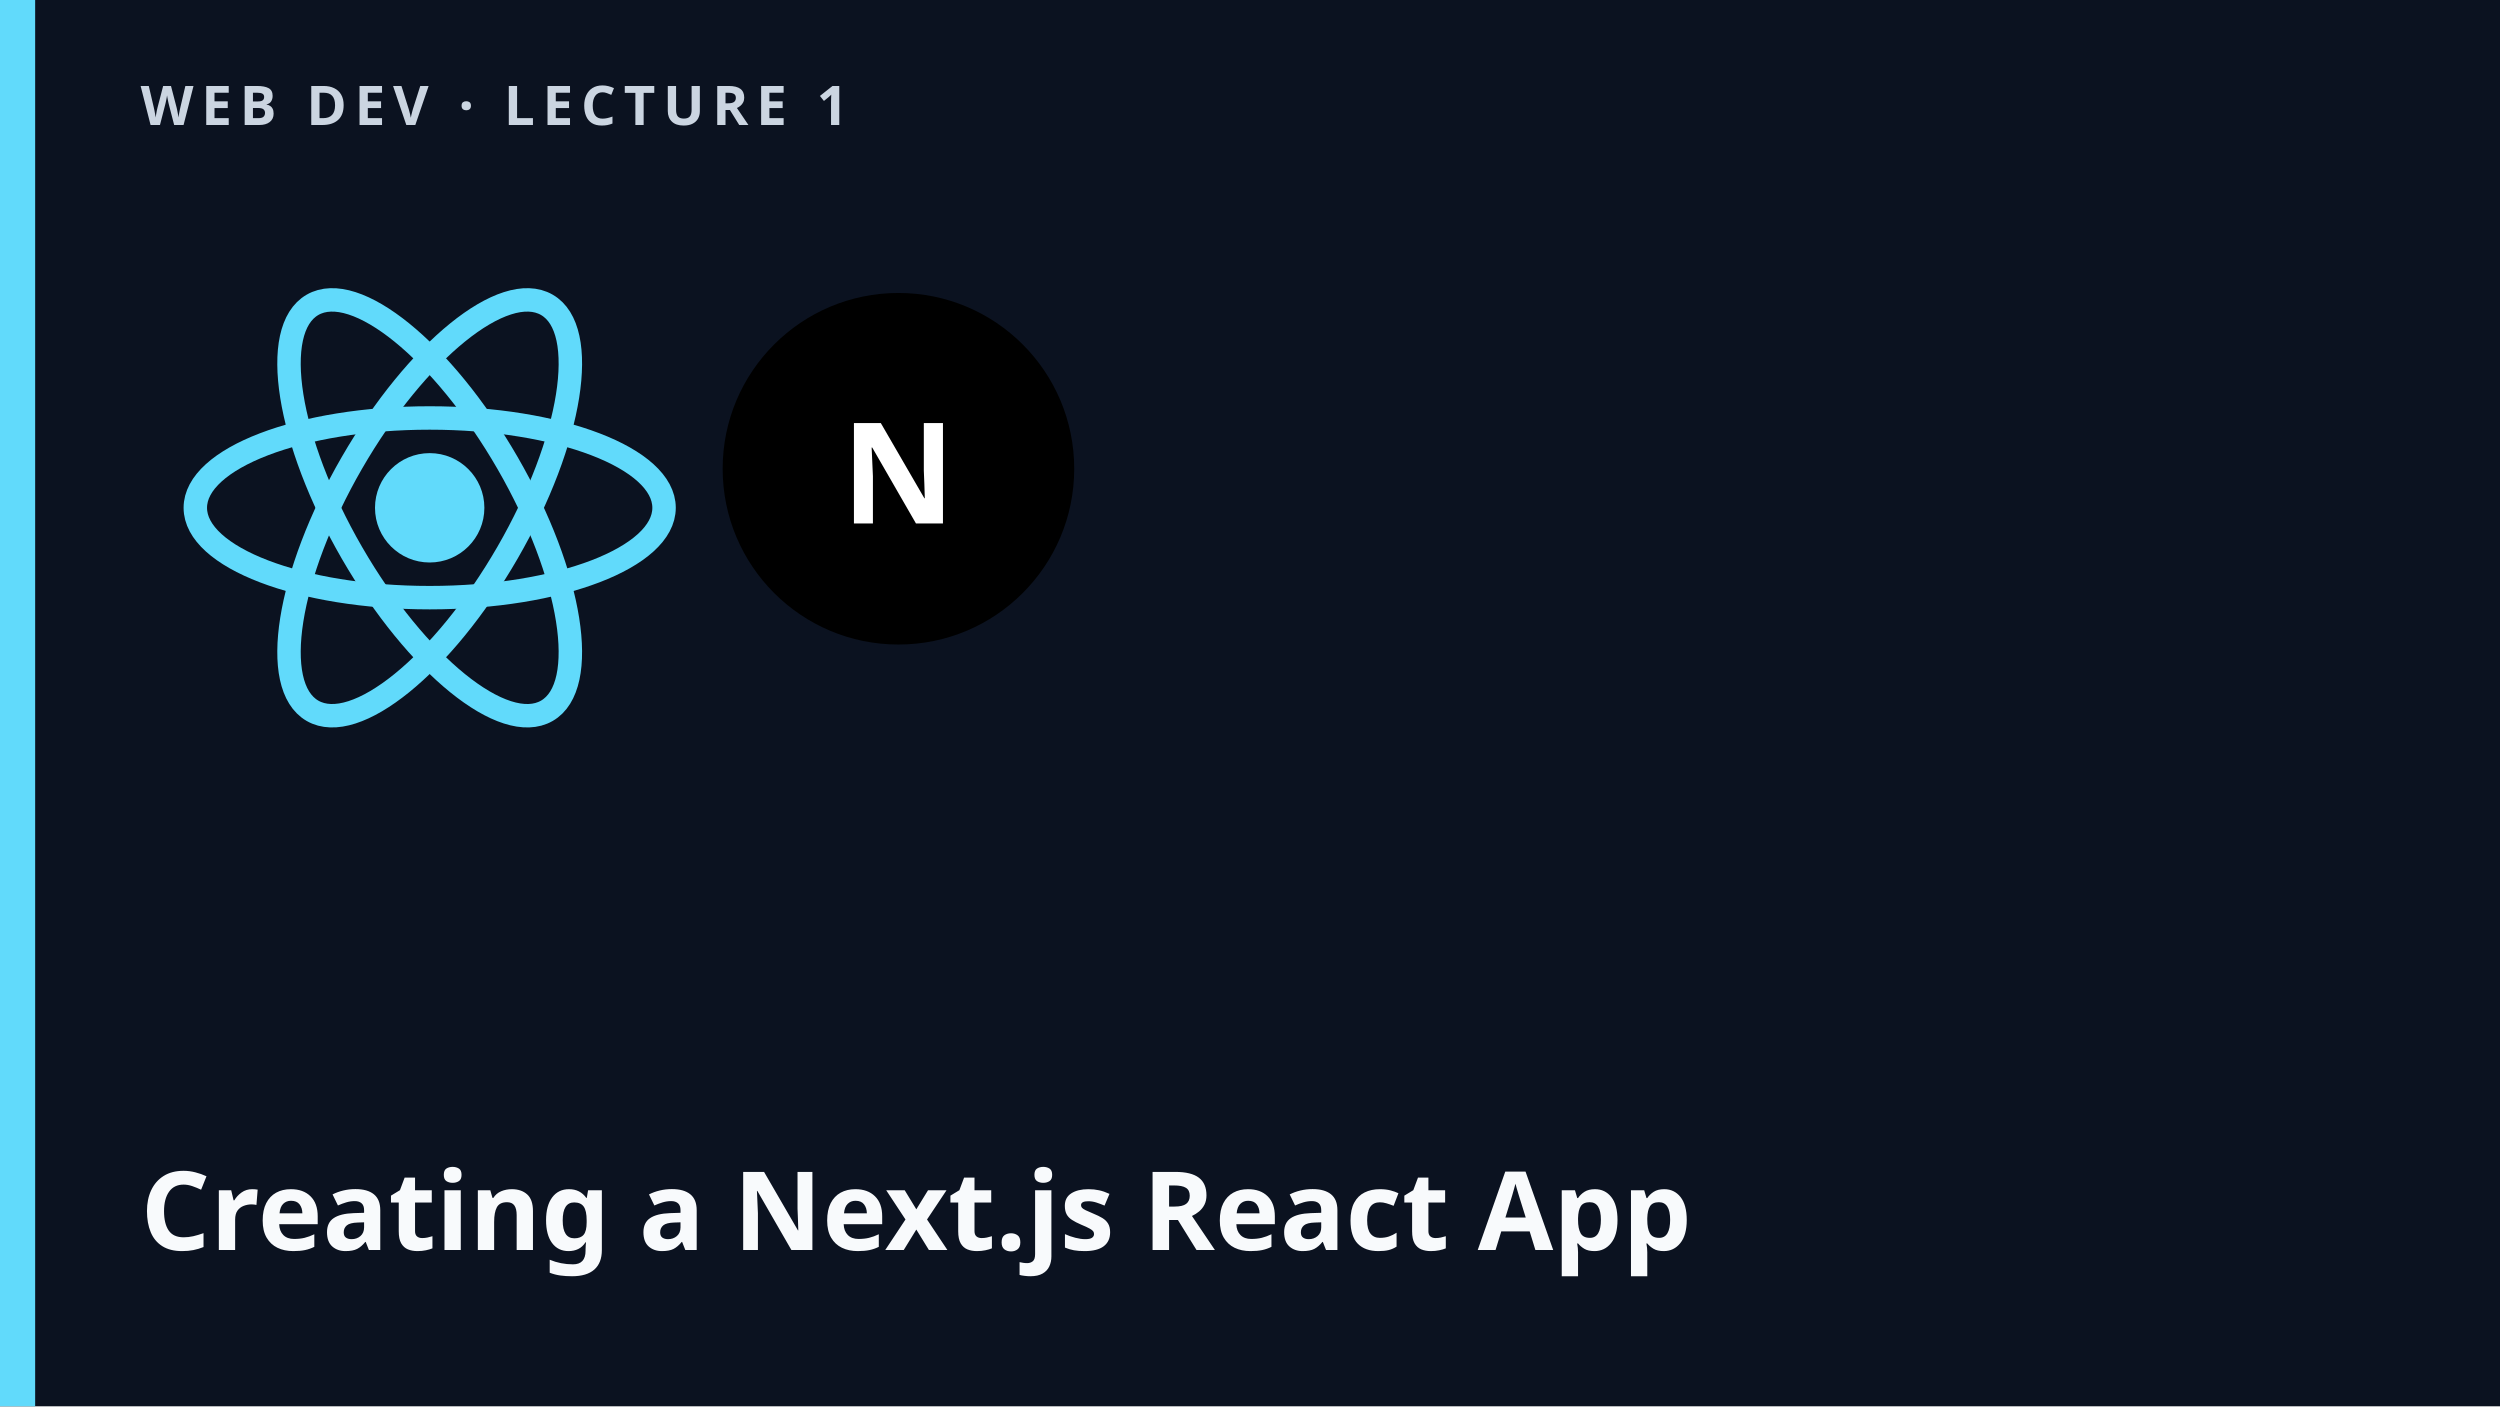
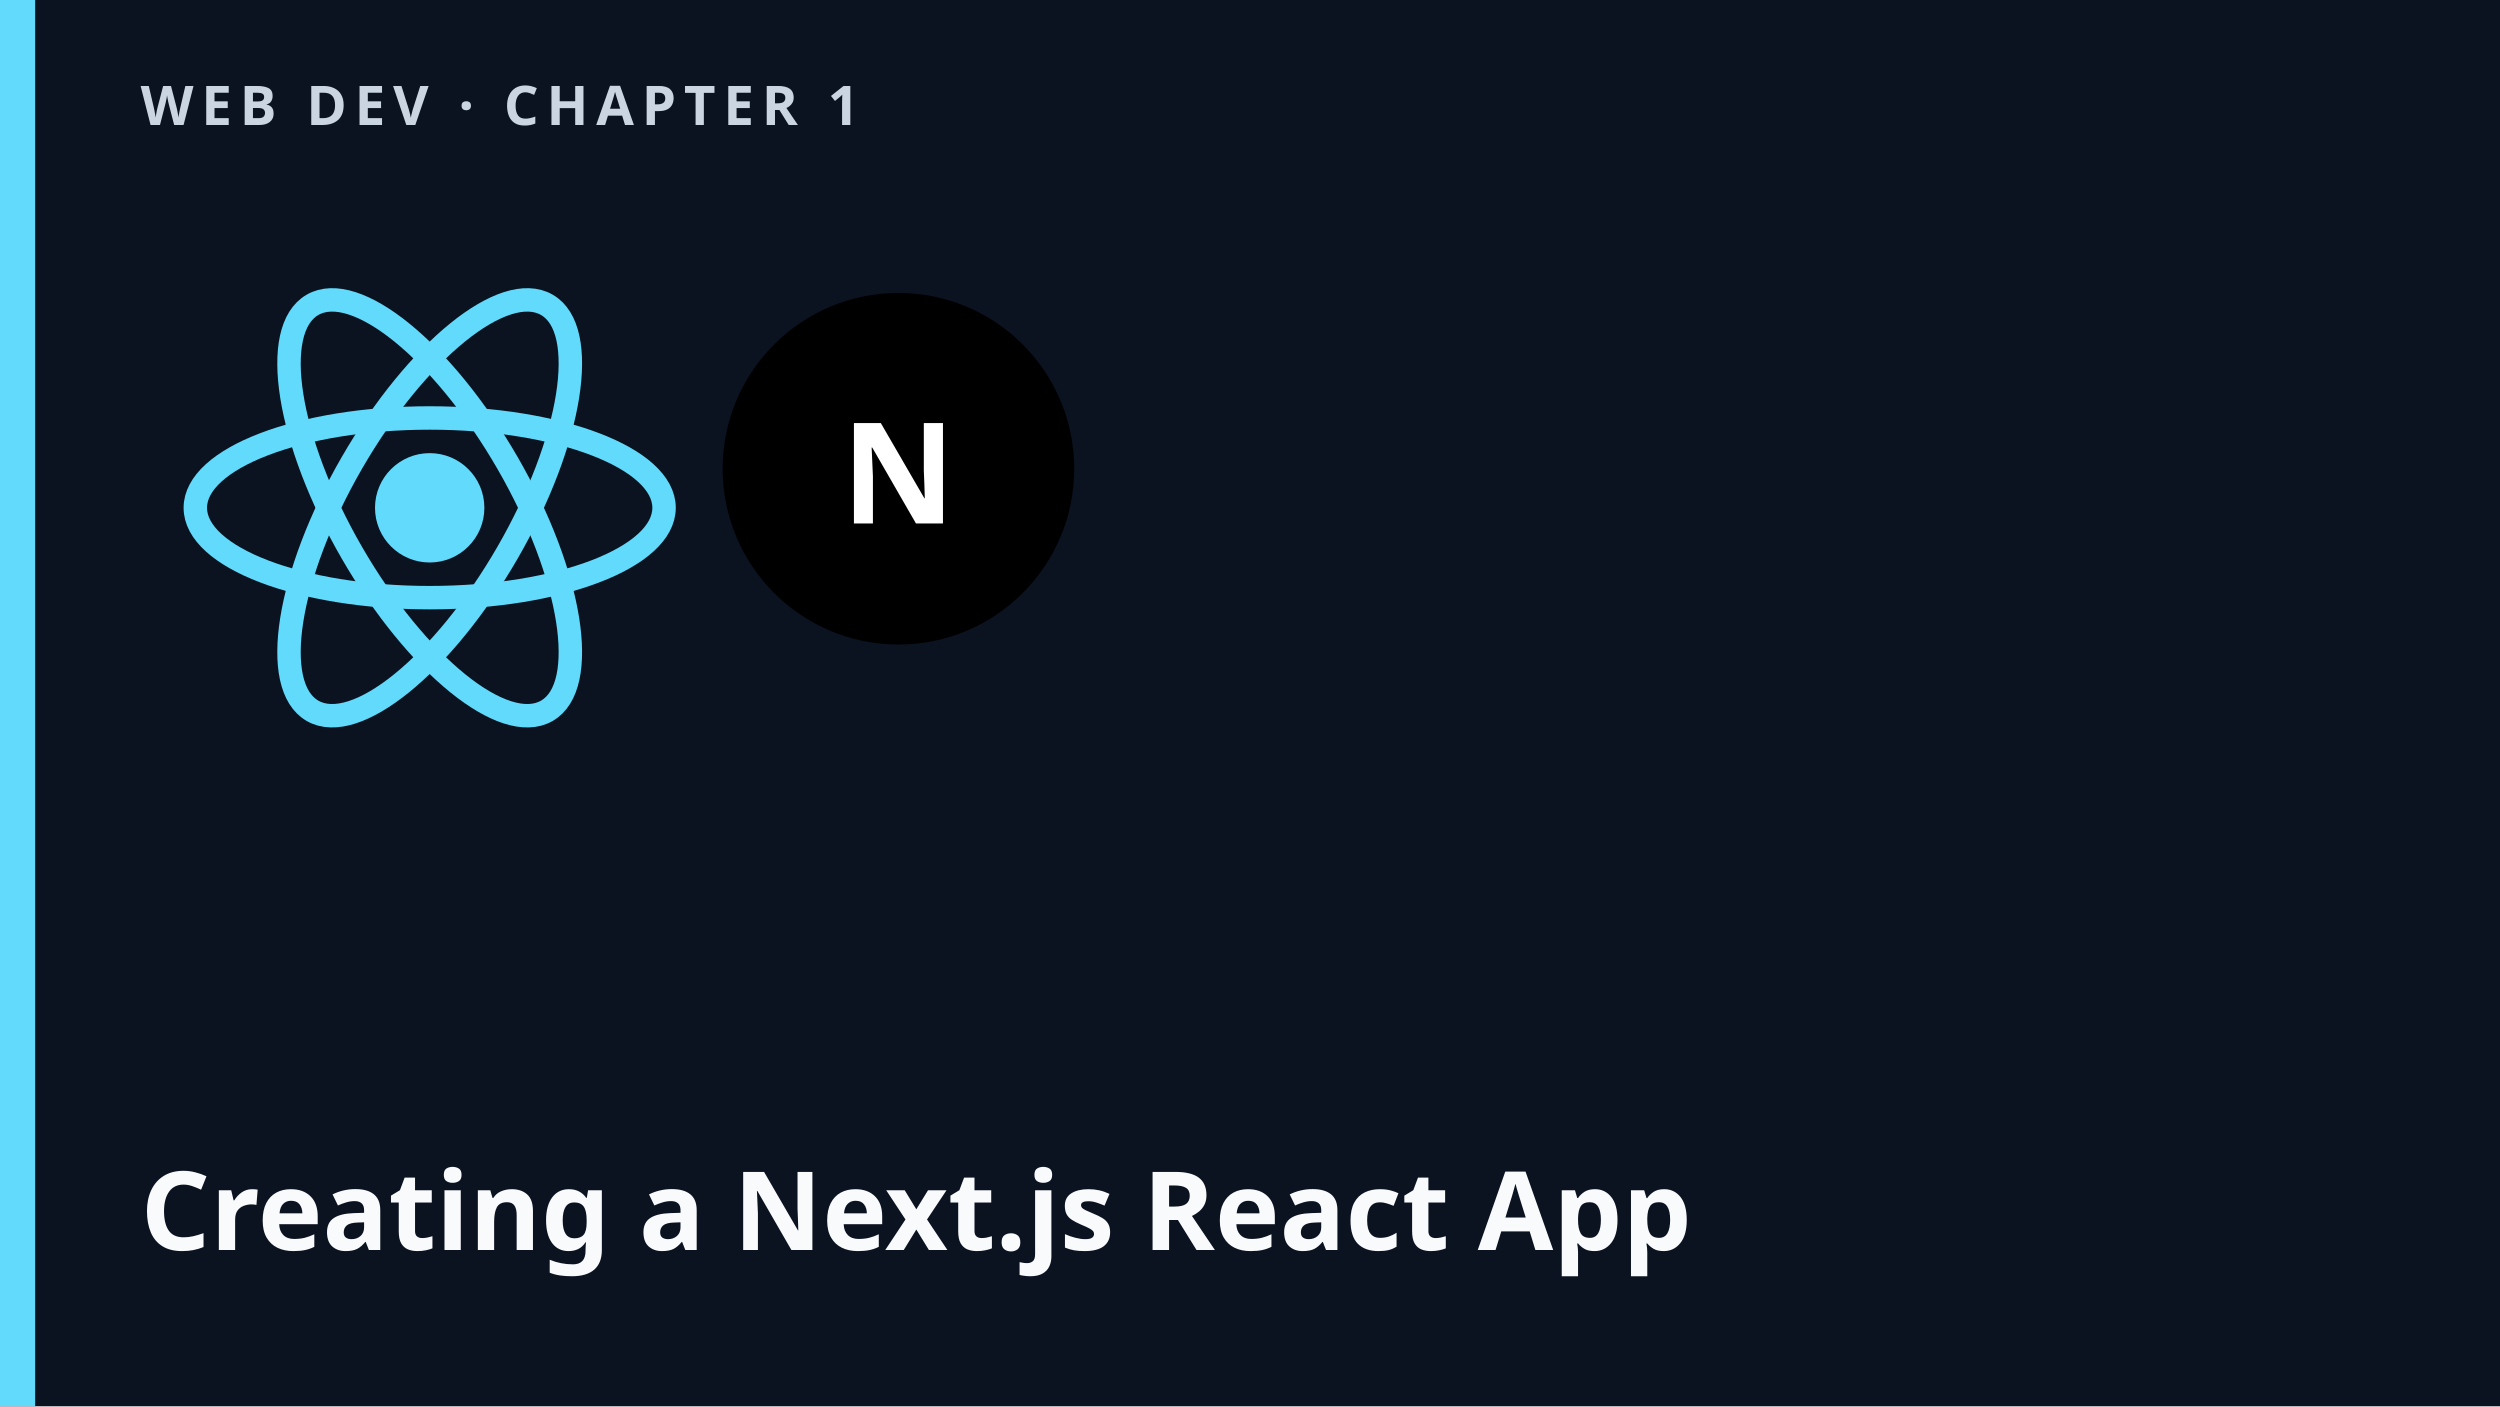
<svg xmlns="http://www.w3.org/2000/svg" viewBox="0 0 1280 720" role="img" aria-labelledby="title">
  <rect width="1280" height="720" fill="#0B1220" />
  <rect x="0" y="0" width="18" height="720" fill="#61DAFB" />
-   <text x="72" y="64" fill="#CBD5E1" font-family="ui-sans-serif, system-ui, sans-serif" font-size="28" font-weight="700" letter-spacing="4">WEB DEV · LECTURE 1</text>
+   <text x="72" y="64" fill="#CBD5E1" font-family="ui-sans-serif, system-ui, sans-serif" font-size="28" font-weight="700" letter-spacing="4">WEB DEV · CHAPTER 1</text>
  <g transform="translate(70 80)">
    <circle cx="150" cy="180" r="28" fill="#61DAFB" />
    <ellipse cx="150" cy="180" rx="120" ry="46" fill="none" stroke="#61DAFB" stroke-width="12" />
    <ellipse cx="150" cy="180" rx="120" ry="46" fill="none" stroke="#61DAFB" stroke-width="12" transform="rotate(60 150 180)" />
    <ellipse cx="150" cy="180" rx="120" ry="46" fill="none" stroke="#61DAFB" stroke-width="12" transform="rotate(-60 150 180)" />
    <g transform="translate(300 70)">
      <circle cx="90" cy="90" r="90" fill="#000" />
      <text x="90" y="118" text-anchor="middle" fill="#fff" font-family="ui-sans-serif, system-ui, sans-serif" font-size="72" font-weight="800">N</text>
    </g>
  </g>
  <text x="72" y="640" fill="#F8FAFC" font-family="ui-sans-serif, system-ui, sans-serif" font-size="56" font-weight="800">Creating a Next.js React App</text>
</svg>
